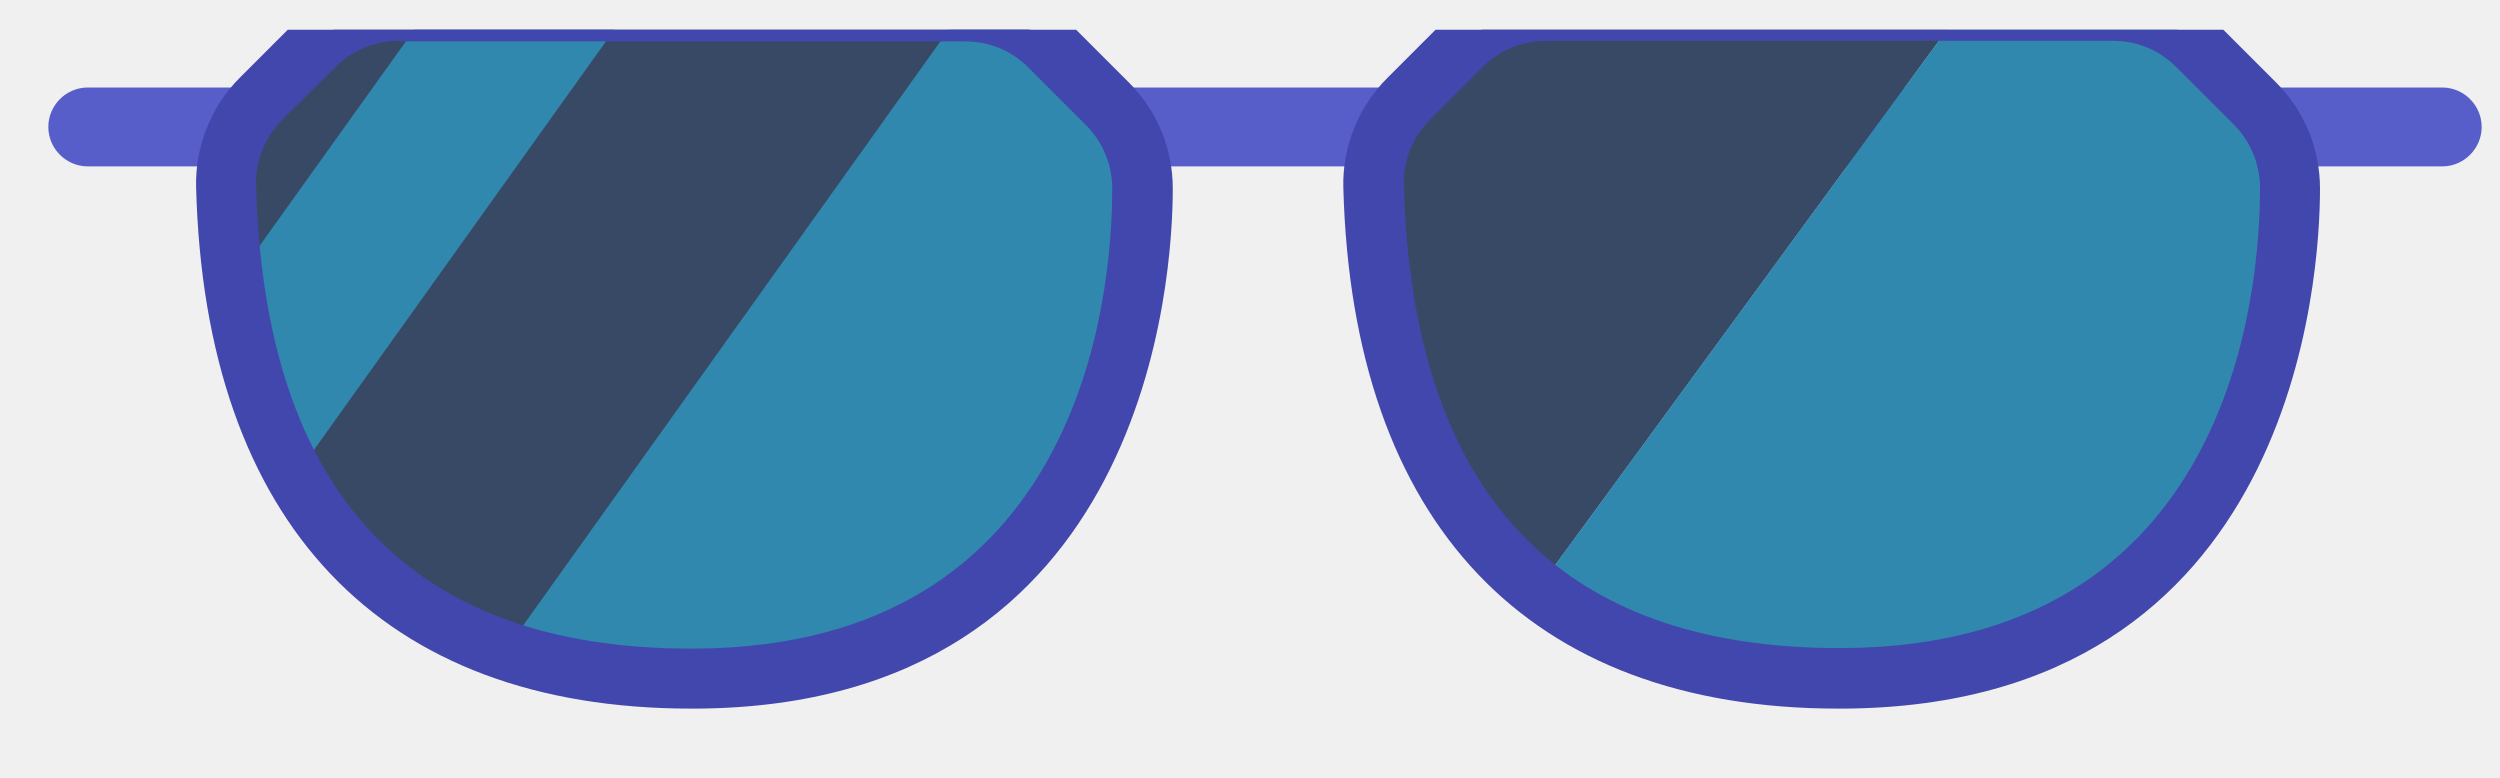
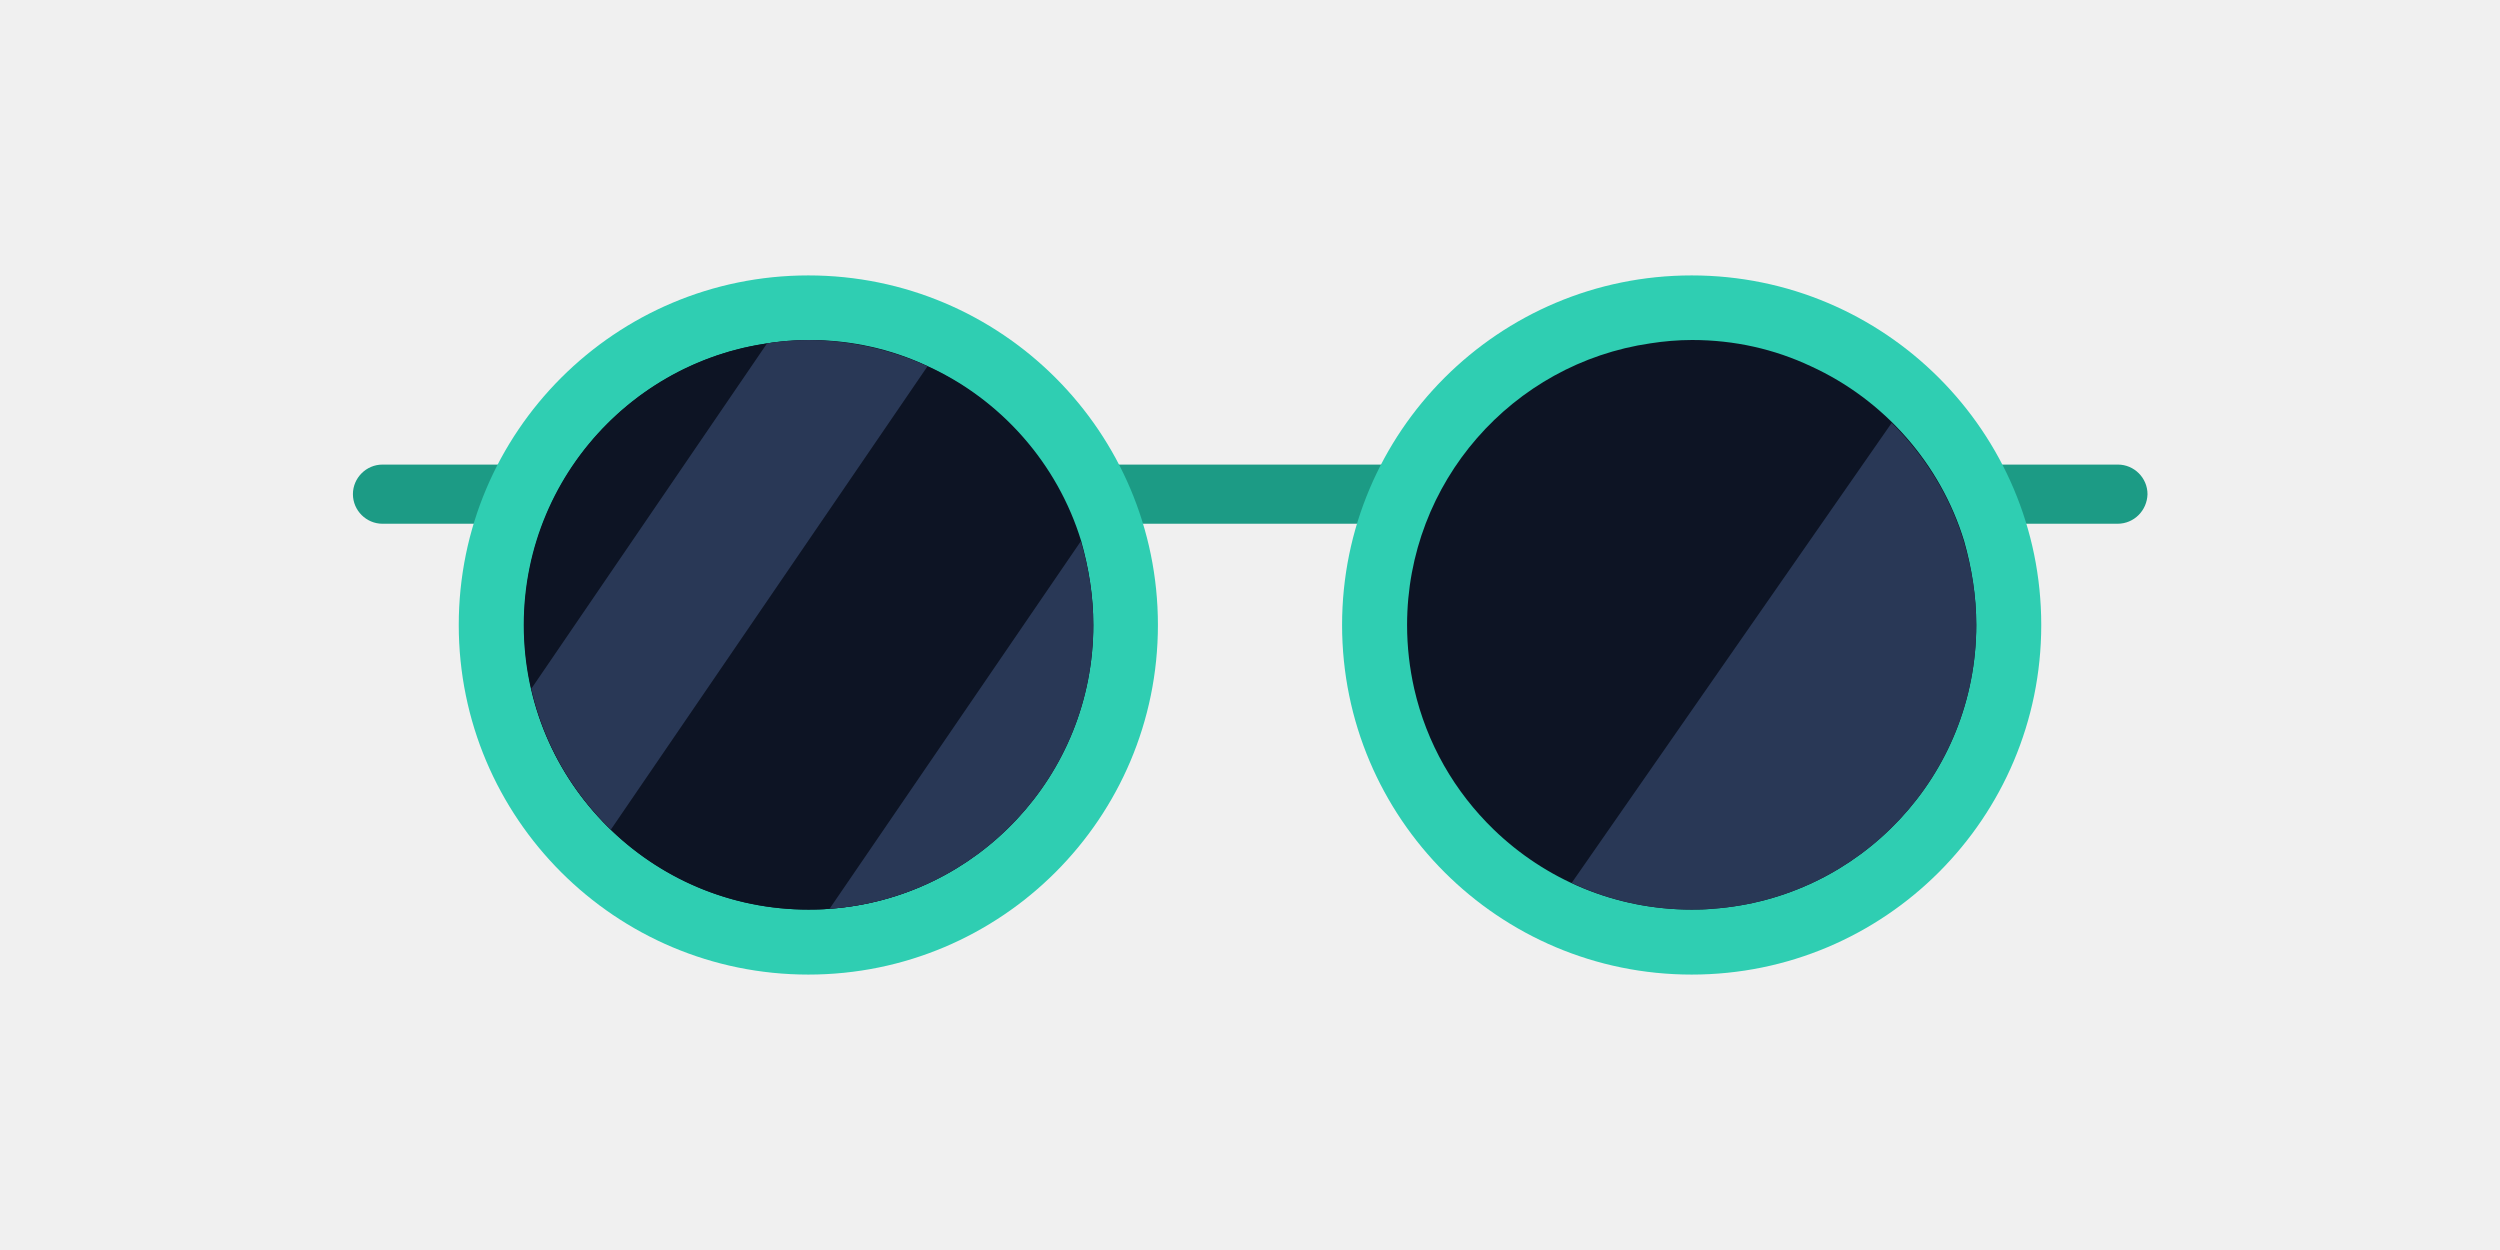
- <svg xmlns="http://www.w3.org/2000/svg" width="45" height="14" viewBox="0 0 45 14" fill="none">
-   <g clip-path="url(#clip0_222_96)">
-     <path d="M43.96 2.995H1.58C1.19 2.995 0.87 2.675 0.87 2.285C0.87 1.895 1.19 1.575 1.58 1.575H43.96C44.35 1.575 44.67 1.895 44.67 2.285C44.67 2.675 44.35 2.995 43.96 2.995Z" fill="#585EC9" />
-     <path d="M20.56 3.395C20.56 5.905 19.62 12.165 12.52 12.215C11.17 12.225 10.04 12.035 9.09 11.715C7.21 11.075 6.03 9.895 5.31 8.575C4.66 7.425 4.35 6.175 4.2 5.085C4.11 4.425 4.08 3.825 4.07 3.355C4.05 2.765 4.28 2.195 4.7 1.775L5.65 0.825C6.05 0.425 6.6 0.185 7.18 0.185H17.37C17.94 0.185 18.49 0.415 18.9 0.825L19.94 1.865C20.33 2.275 20.56 2.815 20.56 3.395Z" fill="#384966" />
-     <path d="M11.3 0.195L5.31 8.575C4.66 7.425 4.35 6.175 4.2 5.085L7.7 0.195H11.3Z" fill="#3188AE" />
-     <path d="M20.56 3.395C20.56 5.905 19.62 12.165 12.52 12.215C11.17 12.225 10.04 12.035 9.09 11.715L17.32 0.195H17.36C17.93 0.195 18.48 0.425 18.89 0.835L19.93 1.875C20.33 2.275 20.56 2.815 20.56 3.395Z" fill="#3188AE" />
-     <path d="M27.83 0.195C27.26 0.195 26.71 0.425 26.3 0.835L25.35 1.785C24.93 2.205 24.7 2.775 24.71 3.365C24.72 3.835 24.75 4.435 24.84 5.095C24.99 6.175 25.3 7.425 25.95 8.585C26.36 9.325 26.92 10.025 27.67 10.615L35.29 0.205H27.83V0.195Z" fill="#384966" />
-     <path d="M33.18 12.215C40.28 12.175 41.22 5.905 41.22 3.395C41.22 2.815 40.99 2.275 40.59 1.865L39.55 0.825C39.15 0.425 38.6 0.185 38.02 0.185H35.3L27.68 10.595C28.25 11.045 28.93 11.425 29.75 11.705C30.7 12.035 31.83 12.225 33.18 12.215Z" fill="#3188AE" />
-     <path d="M12.44 12.755C6.86 12.755 3.69 9.425 3.53 3.375C3.51 2.635 3.8 1.915 4.32 1.395L5.27 0.445C5.78 -0.065 6.46 -0.345 7.18 -0.345H17.37C18.09 -0.345 18.77 -0.065 19.28 0.445L20.32 1.485C20.83 1.995 21.11 2.675 21.11 3.395C21.11 4.945 20.69 12.705 12.54 12.755C12.5 12.755 12.47 12.755 12.44 12.755ZM7.18 0.735C6.75 0.735 6.34 0.905 6.04 1.205L5.08 2.155C4.77 2.475 4.59 2.905 4.61 3.345C4.76 8.875 7.39 11.675 12.44 11.675C12.47 11.675 12.5 11.675 12.52 11.675C19.48 11.635 20.02 5.325 20.02 3.395C20.02 2.965 19.85 2.555 19.55 2.255L18.51 1.215C18.2 0.905 17.8 0.745 17.37 0.745H7.18V0.735Z" fill="#4247AD" />
-     <path d="M33.09 12.755C27.51 12.755 24.34 9.425 24.18 3.375C24.16 2.645 24.45 1.925 24.97 1.405L25.92 0.455C26.43 -0.065 27.11 -0.345 27.83 -0.345H38.02C38.74 -0.345 39.42 -0.065 39.93 0.445L40.97 1.485C41.48 1.995 41.76 2.675 41.76 3.395C41.76 4.945 41.34 12.705 33.19 12.755C33.15 12.755 33.12 12.755 33.09 12.755ZM27.83 0.735C27.4 0.735 26.99 0.905 26.69 1.205L25.74 2.155C25.43 2.465 25.25 2.895 25.27 3.335C25.42 8.865 28.05 11.665 33.1 11.665C33.13 11.665 33.16 11.665 33.18 11.665C40.14 11.625 40.68 5.315 40.68 3.385C40.68 2.955 40.51 2.545 40.21 2.245L39.17 1.205C38.86 0.895 38.46 0.735 38.03 0.735H27.83Z" fill="#4247AD" />
+ <svg xmlns="http://www.w3.org/2000/svg" width="60" height="30" viewBox="0 0 60 30" fill="none">
+   <g clip-path="url(#clip0_338_872)">
+     <path d="M50.82 12.57H9.18C8.79 12.57 8.47 12.25 8.47 11.86C8.47 11.47 8.79 11.15 9.18 11.15H50.83C51.22 11.15 51.54 11.47 51.54 11.86C51.53 12.25 51.22 12.57 50.82 12.57Z" fill="#1C9B85" />
+     <path d="M19.4 23.39C24.034 23.39 27.79 19.634 27.79 15C27.79 10.366 24.034 6.61 19.4 6.61C14.767 6.61 11.01 10.366 11.01 15C11.01 19.634 14.767 23.39 19.4 23.39Z" fill="#2FCEB2" />
+     <path d="M19.4 21.83C23.172 21.83 26.23 18.772 26.23 15C26.23 11.228 23.172 8.17 19.4 8.17C15.628 8.17 12.57 11.228 12.57 15C12.57 18.772 15.628 21.83 19.4 21.83Z" fill="#0D1424" />
+     <path d="M26.24 15C26.24 18.61 23.45 21.56 19.91 21.81C19.74 21.83 19.58 21.83 19.41 21.83C17.56 21.83 15.89 21.1 14.66 19.91C13.72 19 13.05 17.84 12.75 16.53C12.64 16.04 12.58 15.53 12.58 15C12.58 11.57 15.11 8.72 18.42 8.24C18.74 8.19 19.08 8.16 19.42 8.16C20.44 8.16 21.4 8.38 22.27 8.79C24.02 9.59 25.38 11.12 25.95 12.99C26.13 13.63 26.24 14.3 26.24 15Z" fill="#0D1424" />
+     <path d="M22.261 8.79L14.661 19.91C13.72 19 13.05 17.84 12.751 16.53L18.41 8.24C18.73 8.19 19.07 8.16 19.41 8.16C20.421 8.17 21.39 8.39 22.261 8.79Z" fill="#293856" />
+     <path d="M26.24 15C26.24 18.61 23.45 21.56 19.91 21.81L25.94 12.99C26.13 13.63 26.24 14.3 26.24 15Z" fill="#293856" />
+     <path d="M40.6 23.39C45.234 23.39 48.99 19.634 48.99 15C48.99 10.366 45.234 6.61 40.6 6.61C35.967 6.61 32.21 10.366 32.21 15C32.21 19.634 35.967 23.39 40.6 23.39Z" fill="#2FCEB2" />
+     <path d="M47.431 15C47.431 18.61 44.641 21.56 41.1 21.81C40.931 21.83 40.77 21.83 40.6 21.83C38.751 21.83 37.081 21.1 35.85 19.91C34.91 19 34.24 17.84 33.941 16.53C33.831 16.04 33.77 15.53 33.77 15C33.77 11.57 36.3 8.72 39.611 8.24C39.931 8.19 40.27 8.16 40.611 8.16C41.63 8.16 42.59 8.38 43.461 8.79C45.211 9.59 46.571 11.12 47.141 12.99C47.321 13.63 47.431 14.3 47.431 15Z" fill="#0D1424" />
+     <path d="M47.43 15C47.43 14.3 47.32 13.63 47.13 12.99C46.8 11.9 46.19 10.93 45.4 10.15L37.72 21.19C38.59 21.6 39.57 21.83 40.6 21.83C40.77 21.83 40.93 21.82 41.1 21.81C44.64 21.56 47.43 18.61 47.43 15Z" fill="#293856" />
  </g>
  <defs>
-     <clipPath id="clip0_222_96">
-       <rect width="43.8" height="13.1" fill="white" transform="translate(0.870117 0.535034)" />
+     <clipPath id="clip0_338_872">
+       <rect width="60" height="30" fill="white" />
    </clipPath>
  </defs>
</svg>
